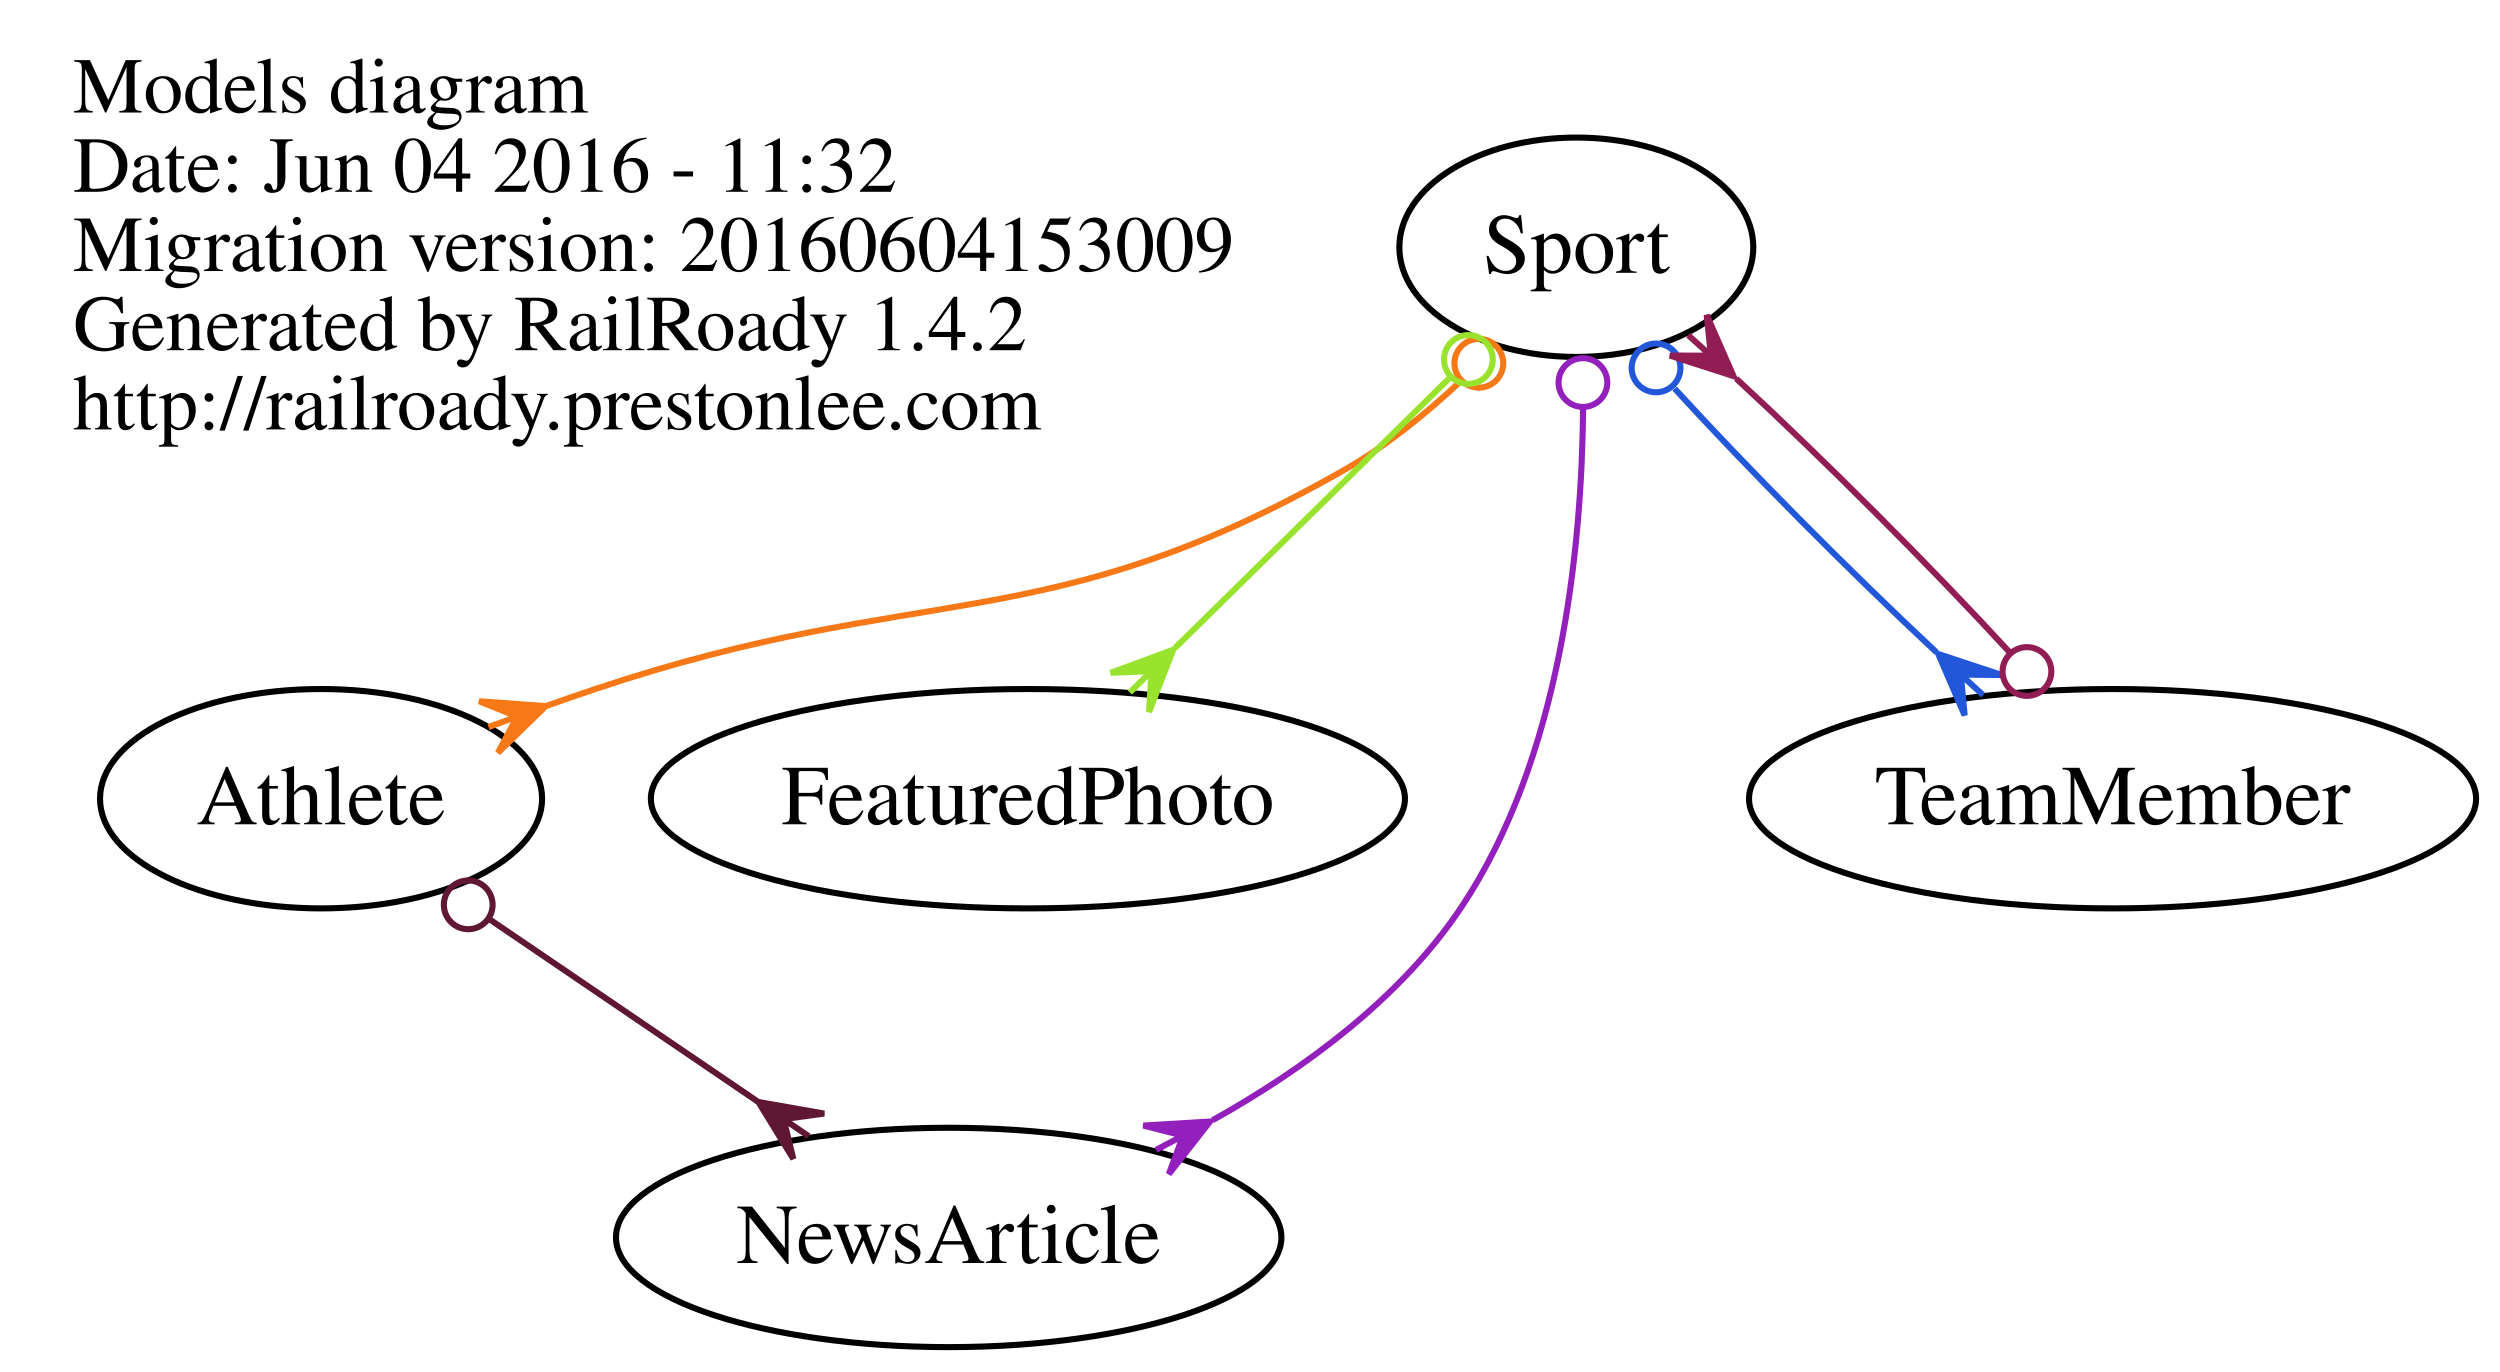
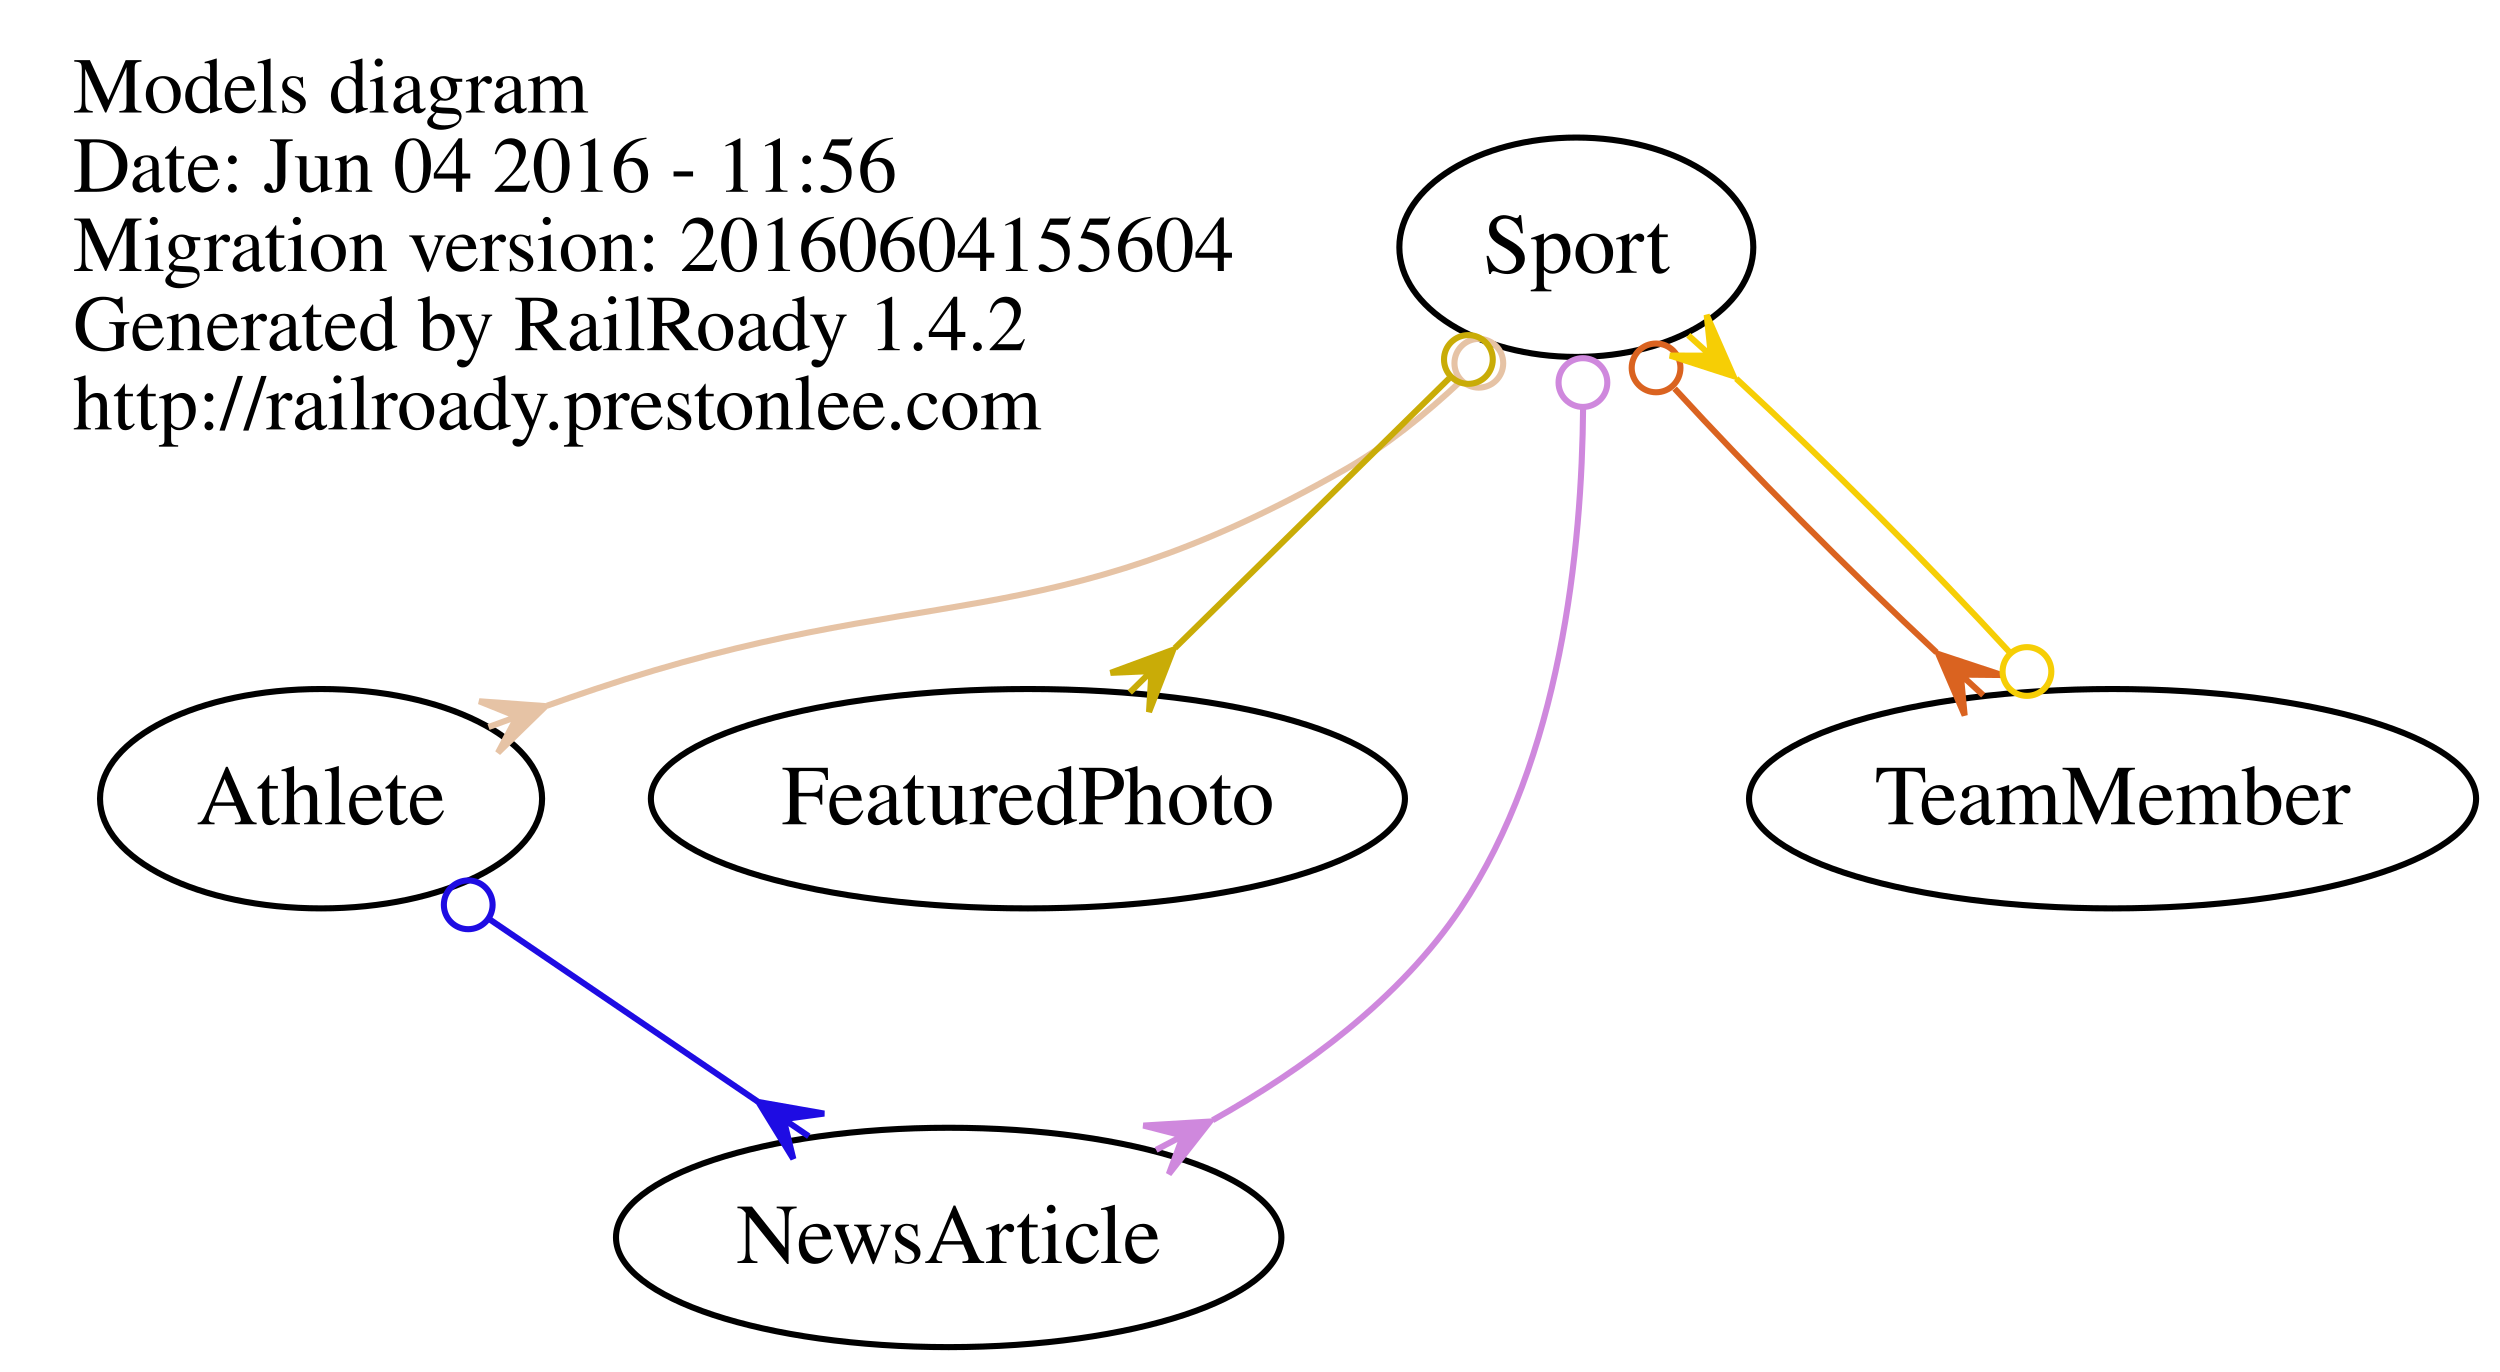
<svg xmlns="http://www.w3.org/2000/svg" width="410pt" height="225pt" viewBox="0.00 0.00 410.27 225.00">
  <g id="graph0" class="graph" transform="scale(1 1) rotate(0) translate(4 221)">
    <polygon fill="none" stroke="none" points="-4,4 -4,-221 406.267,-221 406.267,4 -4,4" />
    <g id="node1" class="node">
      <text text-anchor="start" x="8" y="-202.6" font-family="Times,serif" font-size="13.00">Models diagram</text>
-       <text text-anchor="start" x="8" y="-189.6" font-family="Times,serif" font-size="13.00">Date: Jun 04 2016 - 11:32</text>
-       <text text-anchor="start" x="8" y="-176.6" font-family="Times,serif" font-size="13.00">Migration version: 20160604153009</text>
+       <text text-anchor="start" x="8" y="-189.6" font-family="Times,serif" font-size="13.00">Date: Jun 04 2016 - 11:56</text>
+       <text text-anchor="start" x="8" y="-176.6" font-family="Times,serif" font-size="13.00">Migration version: 20160604155604</text>
      <text text-anchor="start" x="8" y="-163.6" font-family="Times,serif" font-size="13.00">Generated by RailRoady 1.4.2</text>
      <text text-anchor="start" x="8" y="-150.6" font-family="Times,serif" font-size="13.00">http://railroady.prestonlee.com</text>
    </g>
    <g id="node2" class="node">
      <ellipse fill="none" stroke="black" cx="48.688" cy="-90" rx="36.273" ry="18" />
      <text text-anchor="middle" x="48.688" y="-85.8" font-family="Times,serif" font-size="14.00">Athlete</text>
    </g>
    <g id="node4" class="node">
      <ellipse fill="none" stroke="black" cx="151.688" cy="-18" rx="54.599" ry="18" />
      <text text-anchor="middle" x="151.688" y="-13.8" font-family="Times,serif" font-size="14.00">NewsArticle</text>
    </g>
    <g id="edge1" class="edge">
-       <path fill="none" stroke="#5f1733" d="M76.276,-70.251C89.852,-61.024 106.278,-49.861 120.329,-40.312" />
-       <ellipse fill="none" stroke="#5f1733" cx="72.84" cy="-72.586" rx="4" ry="4" />
-       <polygon fill="#5f1733" stroke="#5f1733" points="120.454,-40.227 131.254,-38.328 124.589,-37.416 128.725,-34.606 128.725,-34.606 128.725,-34.606 124.589,-37.416 126.195,-30.884 120.454,-40.227 120.454,-40.227" />
+       <path fill="none" stroke="#1e0ce3" d="M76.276,-70.251C89.852,-61.024 106.278,-49.861 120.329,-40.312" />
+       <ellipse fill="none" stroke="#1e0ce3" cx="72.84" cy="-72.586" rx="4" ry="4" />
+       <polygon fill="#1e0ce3" stroke="#1e0ce3" points="120.454,-40.227 131.254,-38.328 124.589,-37.416 128.725,-34.606 128.725,-34.606 128.725,-34.606 124.589,-37.416 126.195,-30.884 120.454,-40.227 120.454,-40.227" />
    </g>
    <g id="node3" class="node">
      <ellipse fill="none" stroke="black" cx="164.688" cy="-90" rx="61.874" ry="18" />
      <text text-anchor="middle" x="164.688" y="-85.8" font-family="Times,serif" font-size="14.00">FeaturedPhoto</text>
    </g>
    <g id="node5" class="node">
      <ellipse fill="none" stroke="black" cx="254.688" cy="-180.5" rx="29.043" ry="18" />
      <text text-anchor="middle" x="254.688" y="-176.3" font-family="Times,serif" font-size="14.00">Sport</text>
    </g>
    <g id="edge2" class="edge">
-       <path fill="none" stroke="#f67817" d="M235.725,-158.535C230.034,-153.193 223.485,-147.874 216.688,-144 167.202,-115.793 147.703,-126.078 93.688,-108 91.104,-107.135 88.448,-106.215 85.78,-105.267" />
-       <ellipse fill="none" stroke="#f67817" cx="238.688" cy="-161.462" rx="4" ry="4" />
-       <polygon fill="#f67817" stroke="#f67817" points="85.569,-105.19 77.716,-97.537 80.872,-103.477 76.174,-101.765 76.174,-101.765 76.174,-101.765 80.872,-103.477 74.633,-105.992 85.569,-105.19 85.569,-105.19" />
+       <path fill="none" stroke="#e6c3a5" d="M235.725,-158.535C230.034,-153.193 223.485,-147.874 216.688,-144 167.202,-115.793 147.703,-126.078 93.688,-108 91.104,-107.135 88.448,-106.215 85.78,-105.267" />
+       <ellipse fill="none" stroke="#e6c3a5" cx="238.688" cy="-161.462" rx="4" ry="4" />
+       <polygon fill="#e6c3a5" stroke="#e6c3a5" points="85.569,-105.19 77.716,-97.537 80.872,-103.477 76.174,-101.765 76.174,-101.765 76.174,-101.765 80.872,-103.477 74.633,-105.992 85.569,-105.19 85.569,-105.19" />
    </g>
    <g id="edge3" class="edge">
-       <path fill="none" stroke="#99e32f" d="M233.812,-158.973C220.367,-145.751 202.841,-128.518 188.802,-114.712" />
-       <ellipse fill="none" stroke="#99e32f" cx="236.974" cy="-162.081" rx="4" ry="4" />
-       <polygon fill="#99e32f" stroke="#99e32f" points="188.539,-114.453 184.564,-104.233 184.974,-110.948 181.408,-107.442 181.408,-107.442 181.408,-107.442 184.974,-110.948 178.253,-110.651 188.539,-114.453 188.539,-114.453" />
+       <path fill="none" stroke="#c9ac07" d="M233.812,-158.973C220.367,-145.751 202.841,-128.518 188.802,-114.712" />
+       <ellipse fill="none" stroke="#c9ac07" cx="236.974" cy="-162.081" rx="4" ry="4" />
+       <polygon fill="#c9ac07" stroke="#c9ac07" points="188.539,-114.453 184.564,-104.233 184.974,-110.948 181.408,-107.442 181.408,-107.442 181.408,-107.442 184.974,-110.948 178.253,-110.651 188.539,-114.453 188.539,-114.453" />
    </g>
    <g id="edge4" class="edge">
-       <path fill="none" stroke="#9320bc" d="M255.801,-154.278C255.615,-131.031 252.157,-96.522 235.688,-72 225.736,-57.182 210.097,-45.682 194.999,-37.239" />
-       <ellipse fill="none" stroke="#9320bc" cx="255.77" cy="-158.293" rx="4" ry="4" />
-       <polygon fill="#9320bc" stroke="#9320bc" points="194.58,-37.019 187.813,-28.39 190.151,-34.697 185.723,-32.375 185.723,-32.375 185.723,-32.375 190.151,-34.697 183.633,-36.36 194.58,-37.019 194.58,-37.019" />
+       <path fill="none" stroke="#cf88dd" d="M255.801,-154.278C255.615,-131.031 252.157,-96.522 235.688,-72 225.736,-57.182 210.097,-45.682 194.999,-37.239" />
+       <ellipse fill="none" stroke="#cf88dd" cx="255.77" cy="-158.293" rx="4" ry="4" />
+       <polygon fill="#cf88dd" stroke="#cf88dd" points="194.58,-37.019 187.813,-28.39 190.151,-34.697 185.723,-32.375 185.723,-32.375 185.723,-32.375 190.151,-34.697 183.633,-36.36 194.58,-37.019 194.58,-37.019" />
    </g>
    <g id="node6" class="node">
      <ellipse fill="none" stroke="black" cx="342.688" cy="-90" rx="59.659" ry="18" />
      <text text-anchor="middle" x="342.688" y="-85.8" font-family="Times,serif" font-size="14.00">TeamMember</text>
    </g>
    <g id="edge5" class="edge">
-       <path fill="none" stroke="#2257da" d="M270.816,-157.304C282.896,-144.094 299.514,-127.36 313.804,-114.009" />
-       <ellipse fill="none" stroke="#2257da" cx="267.774" cy="-160.699" rx="4" ry="4" />
-       <polygon fill="#2257da" stroke="#2257da" points="314.092,-113.745 324.502,-110.299 317.776,-110.364 321.46,-106.983 321.46,-106.983 321.46,-106.983 317.776,-110.364 318.417,-103.668 314.092,-113.745 314.092,-113.745" />
+       <path fill="none" stroke="#da6320" d="M270.816,-157.304C282.896,-144.094 299.514,-127.36 313.804,-114.009" />
+       <ellipse fill="none" stroke="#da6320" cx="267.774" cy="-160.699" rx="4" ry="4" />
+       <polygon fill="#da6320" stroke="#da6320" points="314.092,-113.745 324.502,-110.299 317.776,-110.364 321.46,-106.983 321.46,-106.983 321.46,-106.983 317.776,-110.364 318.417,-103.668 314.092,-113.745 314.092,-113.745" />
    </g>
    <g id="edge6" class="edge">
-       <path fill="none" stroke="#911d54" d="M325.813,-114.01C313.038,-127.919 295.49,-145.5 280.932,-158.943" />
-       <ellipse fill="none" stroke="#911d54" cx="328.64" cy="-110.875" rx="4" ry="4" />
-       <polygon fill="#911d54" stroke="#911d54" points="280.48,-159.352 270.044,-162.721 276.771,-162.705 273.062,-166.059 273.062,-166.059 273.062,-166.059 276.771,-162.705 276.08,-169.397 280.48,-159.352 280.48,-159.352" />
+       <path fill="none" stroke="#f6ce05" d="M325.813,-114.01C313.038,-127.919 295.49,-145.5 280.932,-158.943" />
+       <ellipse fill="none" stroke="#f6ce05" cx="328.64" cy="-110.875" rx="4" ry="4" />
+       <polygon fill="#f6ce05" stroke="#f6ce05" points="280.48,-159.352 270.044,-162.721 276.771,-162.705 273.062,-166.059 273.062,-166.059 273.062,-166.059 276.771,-162.705 276.08,-169.397 280.48,-159.352 280.48,-159.352" />
    </g>
  </g>
</svg>
